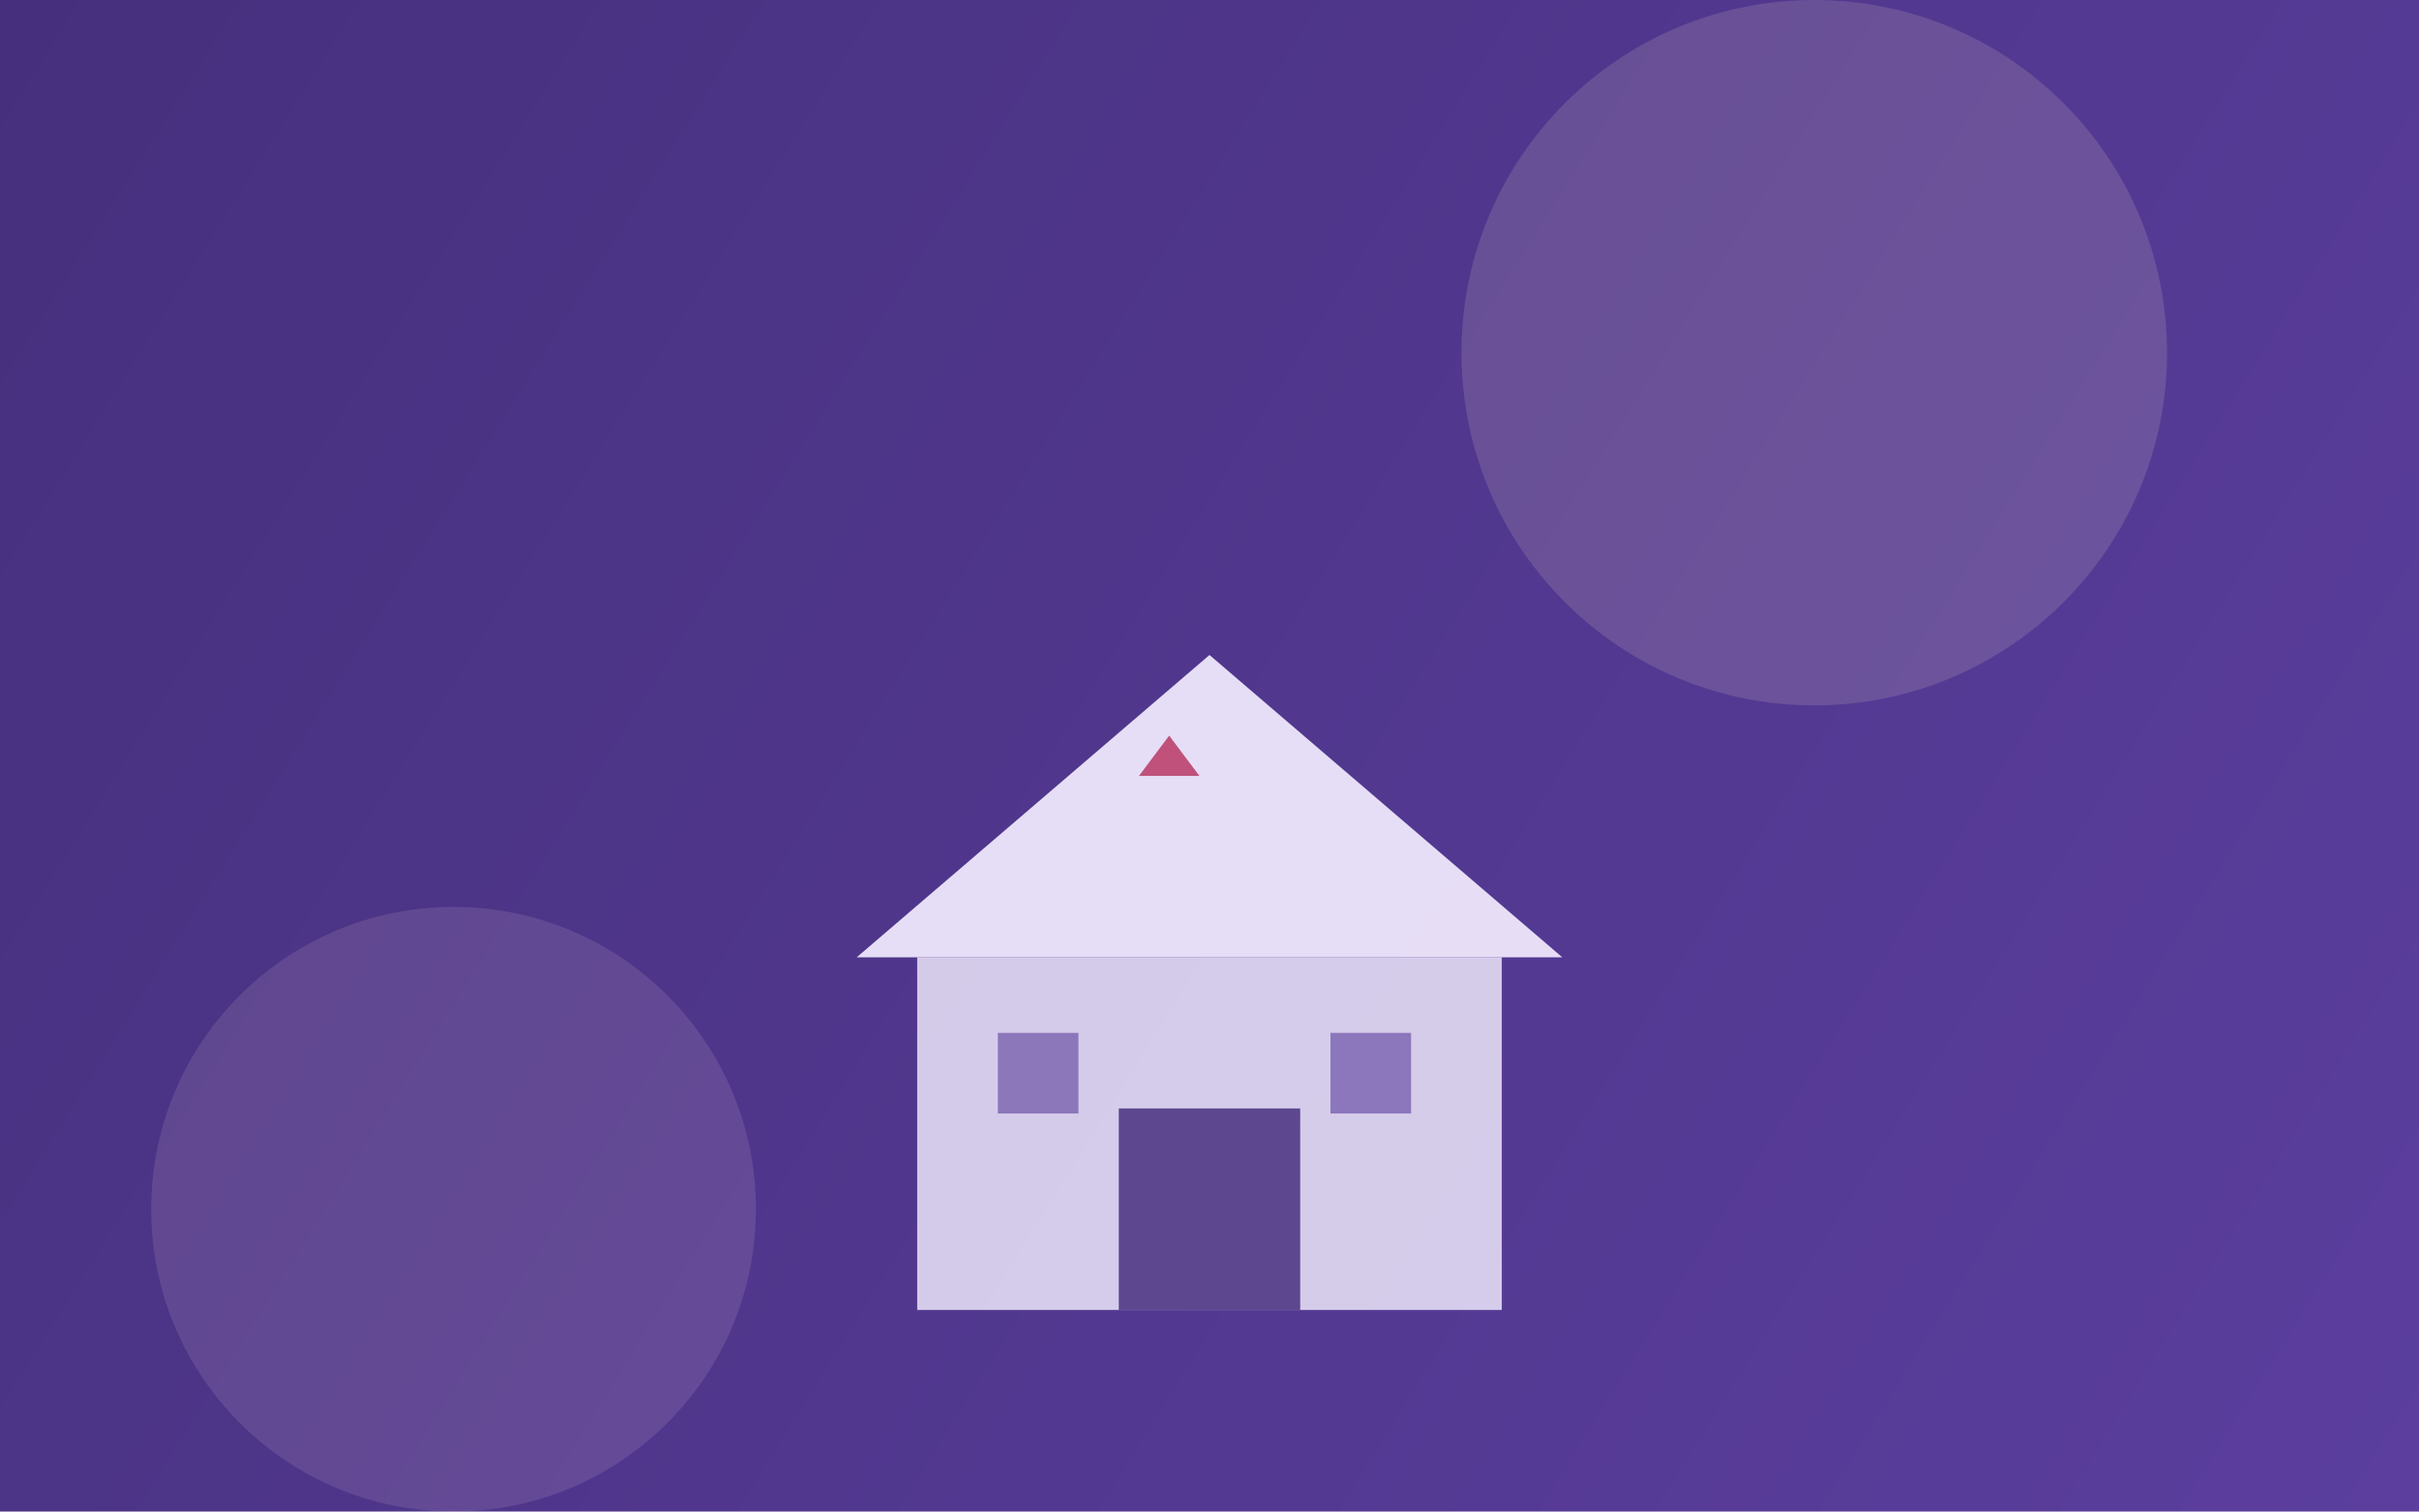
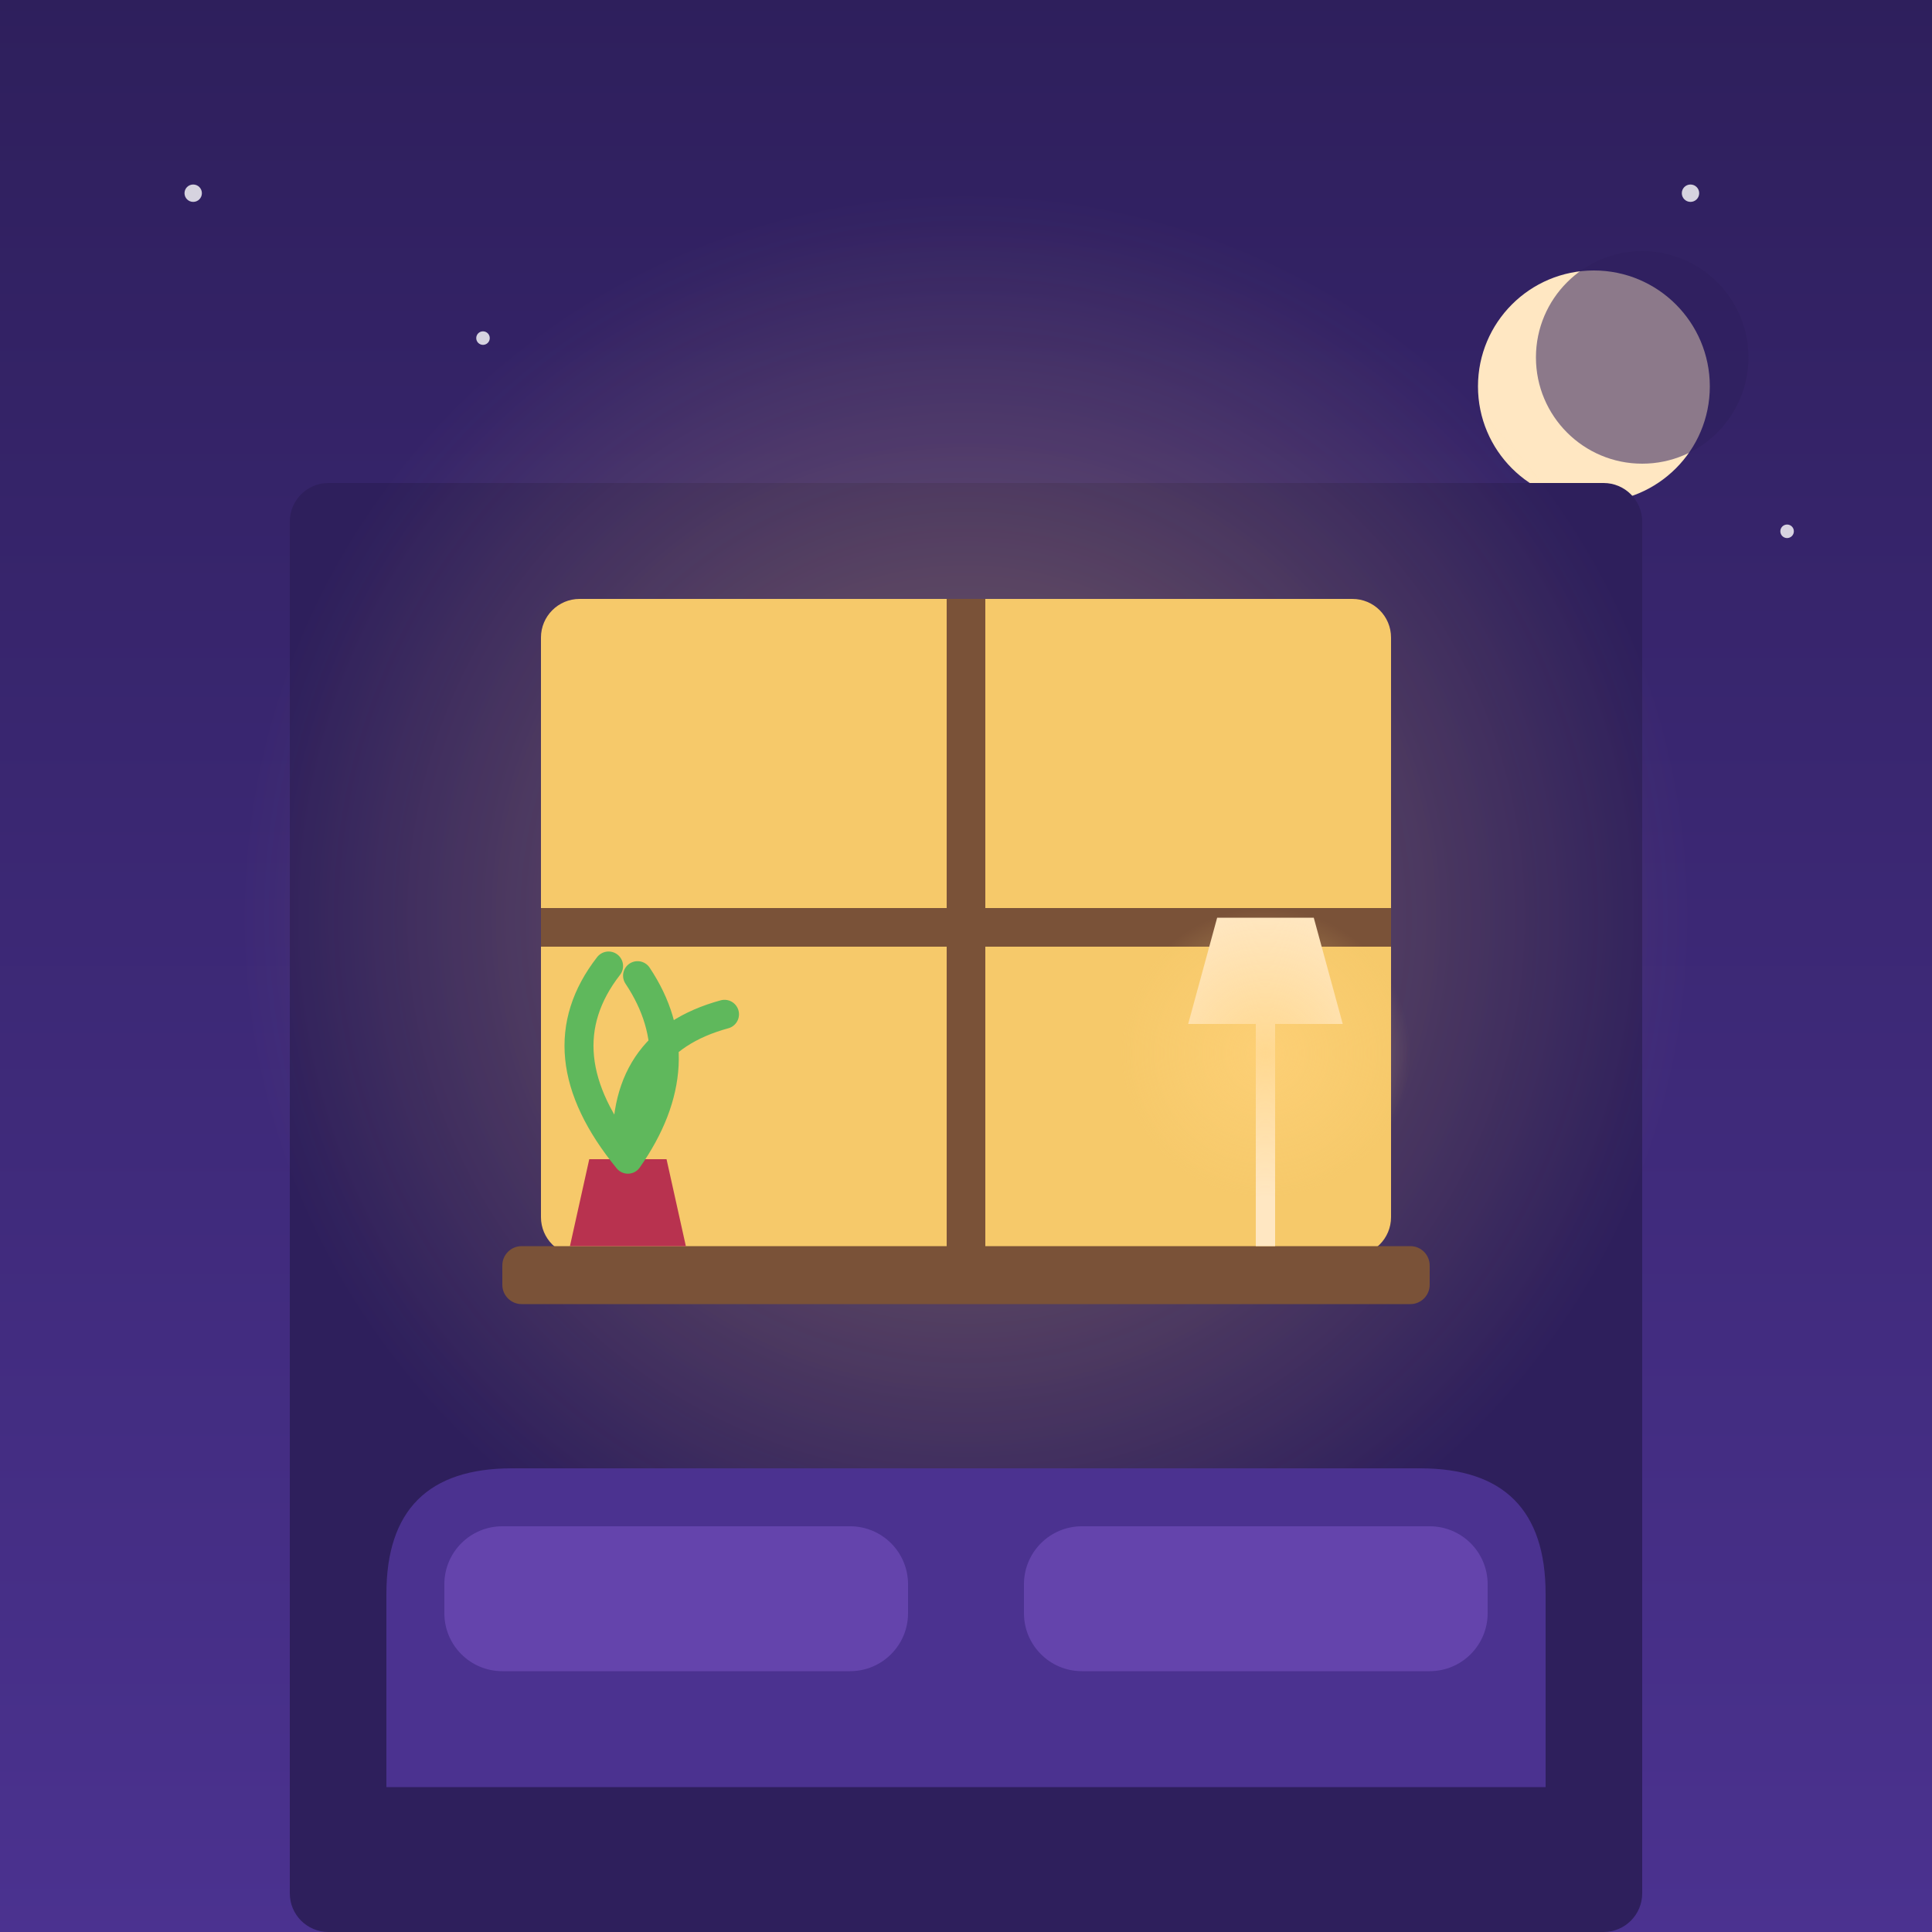
- <svg xmlns="http://www.w3.org/2000/svg" viewBox="0 0 480 300" role="img" aria-label="בית">
+ <svg xmlns="http://www.w3.org/2000/svg" viewBox="0 0 400 400" preserveAspectRatio="xMidYMid slice" role="img" aria-label="בית">
  <defs>
-     <linearGradient id="gHomeBg" x1="0" y1="0" x2="480" y2="300" gradientUnits="userSpaceOnUse">
-       <stop offset="0" stop-color="#46307d" />
-       <stop offset="1" stop-color="#5b3e9e" />
+     <linearGradient id="sky" x1="0" y1="0" x2="0" y2="1">
+       <stop offset="0" stop-color="#2e1f5c" />
+       <stop offset="0.75" stop-color="#6a49b3" />
+       <stop offset="1" stop-color="#8a5ad0" />
+     </linearGradient>
+     <linearGradient id="skyDeep" x1="0" y1="0" x2="0" y2="1">
+       <stop offset="0" stop-color="#2e1f5c" />
+       <stop offset="1" stop-color="#4b3290" />
+     </linearGradient>
+     <radialGradient id="glow">
+       <stop offset="0" stop-color="#fff" stop-opacity="0.6" />
+       <stop offset="1" stop-color="#fff" stop-opacity="0" />
+     </radialGradient>
+     <radialGradient id="warm">
+       <stop offset="0" stop-color="#ffd27a" stop-opacity="0.7" />
+       <stop offset="1" stop-color="#ffd27a" stop-opacity="0" />
+     </radialGradient>
+     <linearGradient id="beam" x1="0" y1="0" x2="0" y2="1">
+       <stop offset="0" stop-color="#fff" stop-opacity="0.4" />
+       <stop offset="1" stop-color="#fff" stop-opacity="0" />
    </linearGradient>
  </defs>
-   <rect width="480" height="300" fill="url(#gHomeBg)" />
-   <circle cx="360" cy="70" r="70" fill="#fef1cf" opacity="0.14" />
-   <circle cx="90" cy="240" r="60" fill="#ffe1e9" opacity="0.12" />
-   <g opacity="0.92">
-     <path d="M170 190 L240 130 L310 190 Z" fill="#f3edff" />
-     <rect x="182" y="190" width="116" height="70" fill="#f3edff" opacity="0.88" />
-     <rect x="222" y="220" width="36" height="40" fill="#46307d" opacity="0.85" />
-     <path d="M198 205 l16 0 0 16 -16 0 z" fill="#5b3e9e" opacity="0.6" />
-     <path d="M264 205 l16 0 0 16 -16 0 z" fill="#5b3e9e" opacity="0.6" />
-     <path d="M232 146 l6 8 -12 0 z" fill="#c23a63" opacity="0.85" />
+   <rect width="400" height="400" fill="url(#skyDeep)" />
+   <circle cx="40" cy="40" r="1.8" fill="#fff" opacity="0.8" />
+   <circle cx="100" cy="70" r="1.4" fill="#fff" opacity="0.8" />
+   <circle cx="350" cy="40" r="1.8" fill="#fff" opacity="0.8" />
+   <circle cx="370" cy="110" r="1.4" fill="#fff" opacity="0.8" />
+   <circle cx="330" cy="80" r="24" fill="#ffe7c2" />
+   <circle cx="340" cy="74" r="22" fill="#2e1f5c" opacity="0.55" />
+   <rect x="60" y="100" width="280" height="300" rx="8" fill="#2e1f5c" />
+   <circle cx="200" cy="190" r="150" fill="url(#warm)" opacity="0.55" />
+   <rect x="112" y="124" width="176" height="136" rx="8" fill="#f6c96a" />
+   <path d="M200 124v136M112 192h176" stroke="#7a5238" stroke-width="8" />
+   <rect x="104" y="258" width="192" height="12" rx="4" fill="#7a5238" />
+   <g transform="translate(130 258)">
+     <path d="M-12 0h24l-4-18h-16Z" fill="#b8324f" />
+     <path d="M0-18q-18-22-4-40M0-18q14-20 2-38M0-18q-2-24 20-30" stroke="#5fb85c" stroke-width="6" fill="none" stroke-linecap="round" />
  </g>
+   <g transform="translate(262 258)">
+     <path d="M0 0v-46" stroke="#ffe7c2" stroke-width="4" />
+     <path d="M-16-46h32l-6-22h-20Z" fill="#ffe7c2" />
+     <circle cx="0" cy="-40" r="30" fill="url(#warm)" />
+   </g>
+   <path d="M80 330q0-26 26-26h188q26 0 26 26v40H80Z" fill="#4b3290" />
+   <rect x="92" y="316" width="96" height="30" rx="12" fill="#6a49b3" opacity="0.8" />
+   <rect x="212" y="316" width="96" height="30" rx="12" fill="#6a49b3" opacity="0.8" />
</svg>
